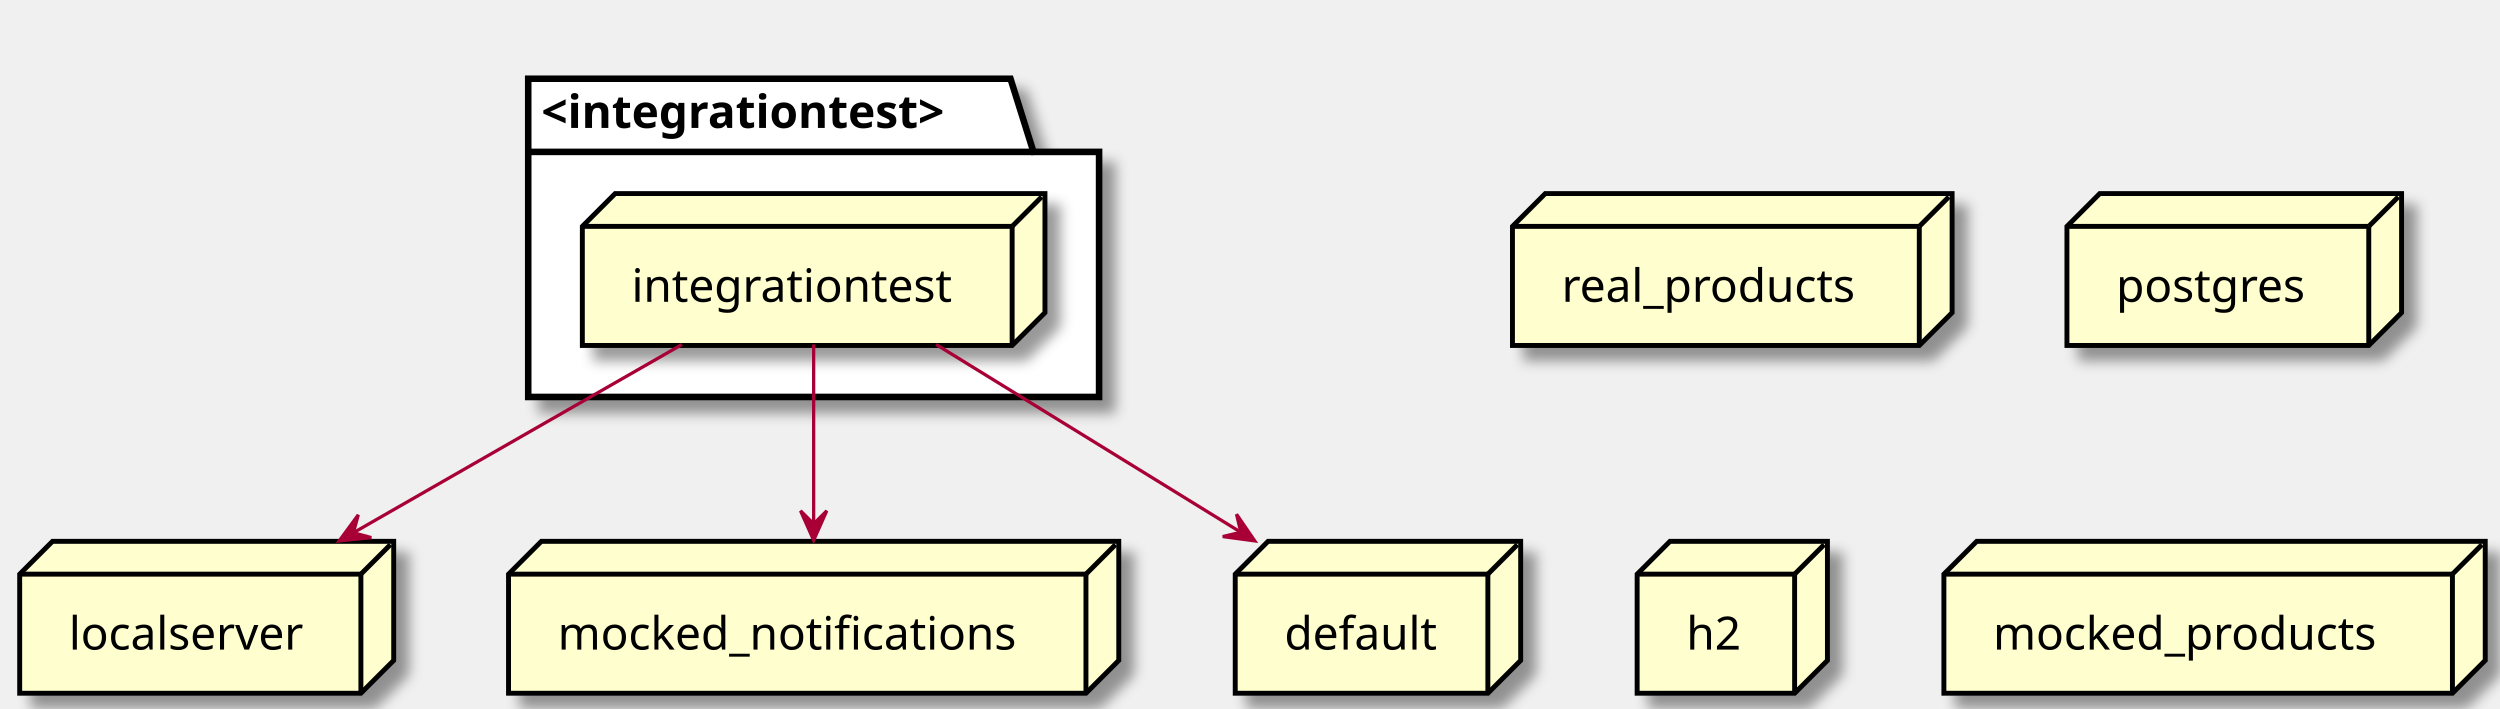
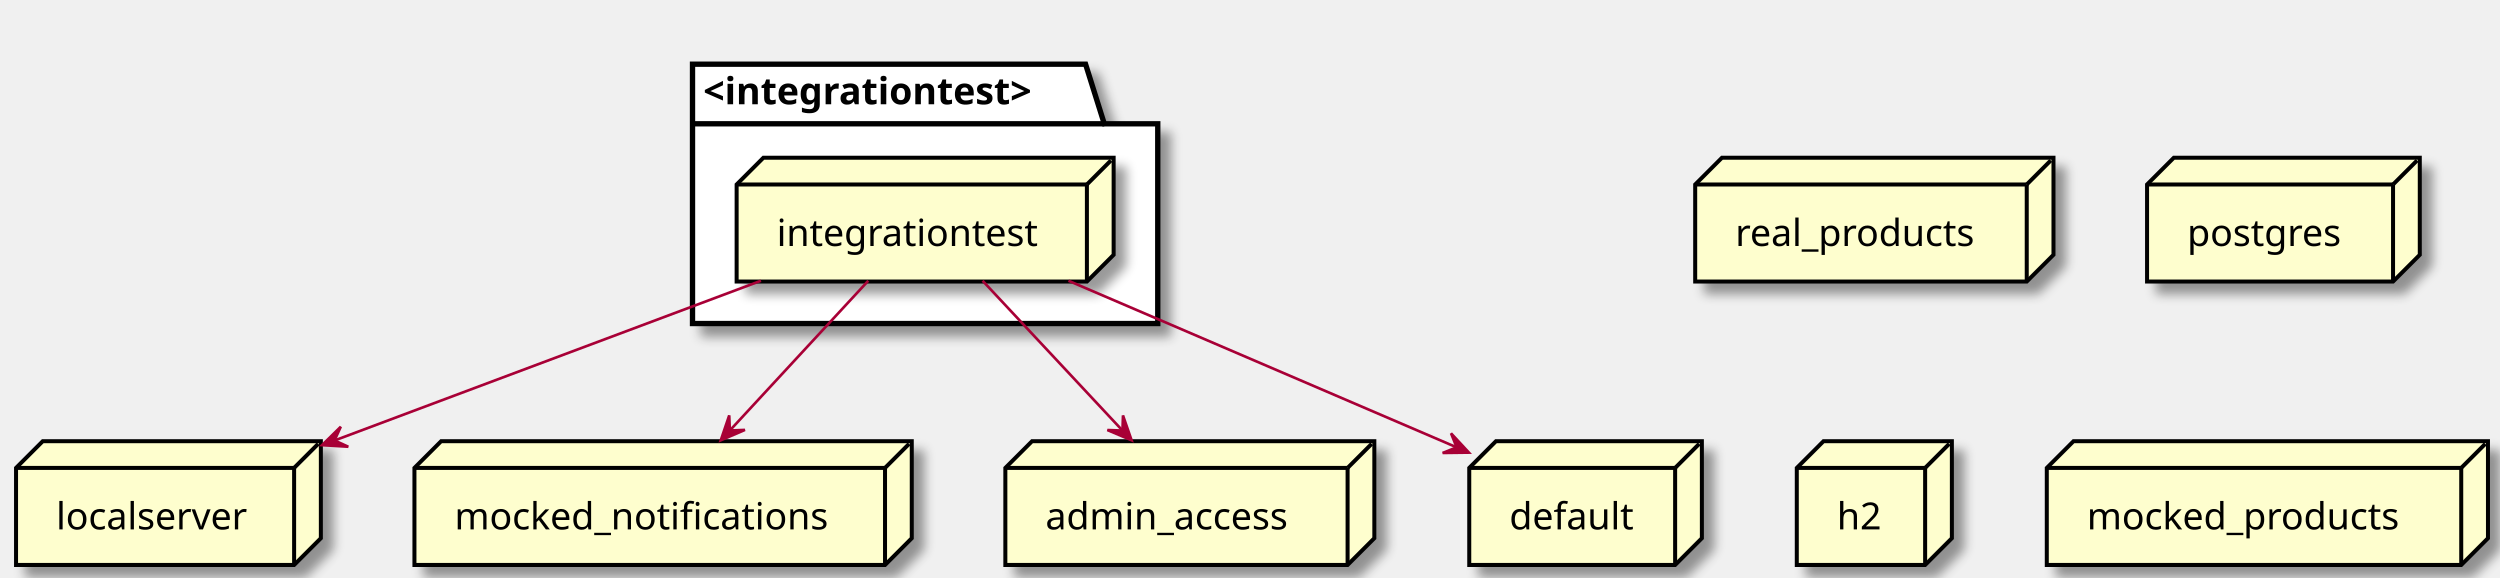
- <svg xmlns="http://www.w3.org/2000/svg" contentScriptType="application/ecmascript" contentStyleType="text/css" height="216px" preserveAspectRatio="none" style="width:762px;height:216px;" version="1.1" viewBox="0 0 762 216" width="762px" zoomAndPan="magnify">
+ <svg xmlns="http://www.w3.org/2000/svg" contentScriptType="application/ecmascript" contentStyleType="text/css" height="216px" preserveAspectRatio="none" style="width:935px;height:216px;" version="1.1" viewBox="0 0 935 216" width="935px" zoomAndPan="magnify">
  <defs>
-     <filter height="300%" id="f027zq0" width="300%" x="-1" y="-1">
+     <filter height="300%" id="fwde9rg" width="300%" x="-1" y="-1">
      <feGaussianBlur result="blurOut" stdDeviation="2.0" />
      <feColorMatrix in="blurOut" result="blurOut2" type="matrix" values="0 0 0 0 0 0 0 0 0 0 0 0 0 0 0 0 0 0 .4 0" />
      <feOffset dx="4.0" dy="4.0" in="blurOut2" result="blurOut3" />
      <feBlend in="SourceGraphic" in2="blurOut3" mode="normal" />
    </filter>
  </defs>
  <g>
-     <polygon fill="#FFFFFF" filter="url(#f027zq0)" points="161,24,308,24,315,46.297,335,46.297,335,121,161,121,161,24" style="stroke: #000000; stroke-width: 2.0;" />
-     <line style="stroke: #000000; stroke-width: 2.0;" x1="161" x2="315" y1="46.297" y2="46.297" />
-     <text fill="#000000" font-family="sans-serif" font-size="14" font-weight="bold" lengthAdjust="spacingAndGlyphs" textLength="141" x="165" y="38.995">&lt;integrationtest&gt;</text>
-     <polygon fill="#FEFECE" filter="url(#f027zq0)" points="177.5,69,187.5,59,318.5,59,318.5,95.297,308.5,105.297,177.5,105.297,177.5,69" style="stroke: #000000; stroke-width: 1.5;" />
-     <line style="stroke: #000000; stroke-width: 1.5;" x1="308.5" x2="317.5" y1="69" y2="60" />
-     <line style="stroke: #000000; stroke-width: 1.5;" x1="177.5" x2="308.5" y1="69" y2="69" />
-     <line style="stroke: #000000; stroke-width: 1.5;" x1="308.5" x2="308.5" y1="69" y2="105.297" />
-     <text fill="#000000" font-family="sans-serif" font-size="14" lengthAdjust="spacingAndGlyphs" textLength="101" x="192.5" y="91.995">integrationtest</text>
-     <polygon fill="#FEFECE" filter="url(#f027zq0)" points="461,69,471,59,595,59,595,95.297,585,105.297,461,105.297,461,69" style="stroke: #000000; stroke-width: 1.5;" />
-     <line style="stroke: #000000; stroke-width: 1.5;" x1="585" x2="594" y1="69" y2="60" />
-     <line style="stroke: #000000; stroke-width: 1.5;" x1="461" x2="585" y1="69" y2="69" />
-     <line style="stroke: #000000; stroke-width: 1.5;" x1="585" x2="585" y1="69" y2="105.297" />
-     <text fill="#000000" font-family="sans-serif" font-size="14" lengthAdjust="spacingAndGlyphs" textLength="94" x="476" y="91.995">real_products</text>
-     <polygon fill="#FEFECE" filter="url(#f027zq0)" points="630,69,640,59,732,59,732,95.297,722,105.297,630,105.297,630,69" style="stroke: #000000; stroke-width: 1.5;" />
-     <line style="stroke: #000000; stroke-width: 1.5;" x1="722" x2="731" y1="69" y2="60" />
-     <line style="stroke: #000000; stroke-width: 1.5;" x1="630" x2="722" y1="69" y2="69" />
-     <line style="stroke: #000000; stroke-width: 1.5;" x1="722" x2="722" y1="69" y2="105.297" />
-     <text fill="#000000" font-family="sans-serif" font-size="14" lengthAdjust="spacingAndGlyphs" textLength="62" x="645" y="91.995">postgres</text>
-     <polygon fill="#FEFECE" filter="url(#f027zq0)" points="499,175,509,165,557,165,557,201.297,547,211.297,499,211.297,499,175" style="stroke: #000000; stroke-width: 1.5;" />
-     <line style="stroke: #000000; stroke-width: 1.5;" x1="547" x2="556" y1="175" y2="166" />
-     <line style="stroke: #000000; stroke-width: 1.5;" x1="499" x2="547" y1="175" y2="175" />
-     <line style="stroke: #000000; stroke-width: 1.5;" x1="547" x2="547" y1="175" y2="211.297" />
-     <text fill="#000000" font-family="sans-serif" font-size="14" lengthAdjust="spacingAndGlyphs" textLength="18" x="514" y="197.995">h2</text>
-     <polygon fill="#FEFECE" filter="url(#f027zq0)" points="6,175,16,165,120,165,120,201.297,110,211.297,6,211.297,6,175" style="stroke: #000000; stroke-width: 1.5;" />
+     <polygon fill="#FFFFFF" filter="url(#fwde9rg)" points="259,24,406,24,413,46.297,433,46.297,433,121,259,121,259,24" style="stroke: #000000; stroke-width: 2.0;" />
+     <line style="stroke: #000000; stroke-width: 2.0;" x1="259" x2="413" y1="46.297" y2="46.297" />
+     <text fill="#000000" font-family="sans-serif" font-size="14" font-weight="bold" lengthAdjust="spacingAndGlyphs" textLength="141" x="263" y="38.995">&lt;integrationtest&gt;</text>
+     <polygon fill="#FEFECE" filter="url(#fwde9rg)" points="275.5,69,285.5,59,416.5,59,416.5,95.297,406.5,105.297,275.5,105.297,275.5,69" style="stroke: #000000; stroke-width: 1.5;" />
+     <line style="stroke: #000000; stroke-width: 1.5;" x1="406.5" x2="415.5" y1="69" y2="60" />
+     <line style="stroke: #000000; stroke-width: 1.5;" x1="275.5" x2="406.5" y1="69" y2="69" />
+     <line style="stroke: #000000; stroke-width: 1.5;" x1="406.5" x2="406.5" y1="69" y2="105.297" />
+     <text fill="#000000" font-family="sans-serif" font-size="14" lengthAdjust="spacingAndGlyphs" textLength="101" x="290.5" y="91.995">integrationtest</text>
+     <polygon fill="#FEFECE" filter="url(#fwde9rg)" points="634,69,644,59,768,59,768,95.297,758,105.297,634,105.297,634,69" style="stroke: #000000; stroke-width: 1.5;" />
+     <line style="stroke: #000000; stroke-width: 1.5;" x1="758" x2="767" y1="69" y2="60" />
+     <line style="stroke: #000000; stroke-width: 1.5;" x1="634" x2="758" y1="69" y2="69" />
+     <line style="stroke: #000000; stroke-width: 1.5;" x1="758" x2="758" y1="69" y2="105.297" />
+     <text fill="#000000" font-family="sans-serif" font-size="14" lengthAdjust="spacingAndGlyphs" textLength="94" x="649" y="91.995">real_products</text>
+     <polygon fill="#FEFECE" filter="url(#fwde9rg)" points="803,69,813,59,905,59,905,95.297,895,105.297,803,105.297,803,69" style="stroke: #000000; stroke-width: 1.5;" />
+     <line style="stroke: #000000; stroke-width: 1.5;" x1="895" x2="904" y1="69" y2="60" />
+     <line style="stroke: #000000; stroke-width: 1.5;" x1="803" x2="895" y1="69" y2="69" />
+     <line style="stroke: #000000; stroke-width: 1.5;" x1="895" x2="895" y1="69" y2="105.297" />
+     <text fill="#000000" font-family="sans-serif" font-size="14" lengthAdjust="spacingAndGlyphs" textLength="62" x="818" y="91.995">postgres</text>
+     <polygon fill="#FEFECE" filter="url(#fwde9rg)" points="672,175,682,165,730,165,730,201.297,720,211.297,672,211.297,672,175" style="stroke: #000000; stroke-width: 1.5;" />
+     <line style="stroke: #000000; stroke-width: 1.5;" x1="720" x2="729" y1="175" y2="166" />
+     <line style="stroke: #000000; stroke-width: 1.5;" x1="672" x2="720" y1="175" y2="175" />
+     <line style="stroke: #000000; stroke-width: 1.5;" x1="720" x2="720" y1="175" y2="211.297" />
+     <text fill="#000000" font-family="sans-serif" font-size="14" lengthAdjust="spacingAndGlyphs" textLength="18" x="687" y="197.995">h2</text>
+     <polygon fill="#FEFECE" filter="url(#fwde9rg)" points="376,175,386,165,514,165,514,201.297,504,211.297,376,211.297,376,175" style="stroke: #000000; stroke-width: 1.5;" />
+     <line style="stroke: #000000; stroke-width: 1.5;" x1="504" x2="513" y1="175" y2="166" />
+     <line style="stroke: #000000; stroke-width: 1.5;" x1="376" x2="504" y1="175" y2="175" />
+     <line style="stroke: #000000; stroke-width: 1.5;" x1="504" x2="504" y1="175" y2="211.297" />
+     <text fill="#000000" font-family="sans-serif" font-size="14" lengthAdjust="spacingAndGlyphs" textLength="98" x="391" y="197.995">admin_access</text>
+     <polygon fill="#FEFECE" filter="url(#fwde9rg)" points="6,175,16,165,120,165,120,201.297,110,211.297,6,211.297,6,175" style="stroke: #000000; stroke-width: 1.5;" />
    <line style="stroke: #000000; stroke-width: 1.5;" x1="110" x2="119" y1="175" y2="166" />
    <line style="stroke: #000000; stroke-width: 1.5;" x1="6" x2="110" y1="175" y2="175" />
    <line style="stroke: #000000; stroke-width: 1.5;" x1="110" x2="110" y1="175" y2="211.297" />
    <text fill="#000000" font-family="sans-serif" font-size="14" lengthAdjust="spacingAndGlyphs" textLength="74" x="21" y="197.995">localserver</text>
-     <polygon fill="#FEFECE" filter="url(#f027zq0)" points="592.5,175,602.5,165,757.5,165,757.5,201.297,747.5,211.297,592.5,211.297,592.5,175" style="stroke: #000000; stroke-width: 1.5;" />
-     <line style="stroke: #000000; stroke-width: 1.5;" x1="747.5" x2="756.5" y1="175" y2="166" />
-     <line style="stroke: #000000; stroke-width: 1.5;" x1="592.5" x2="747.5" y1="175" y2="175" />
-     <line style="stroke: #000000; stroke-width: 1.5;" x1="747.5" x2="747.5" y1="175" y2="211.297" />
-     <text fill="#000000" font-family="sans-serif" font-size="14" lengthAdjust="spacingAndGlyphs" textLength="125" x="607.5" y="197.995">mocked_products</text>
-     <polygon fill="#FEFECE" filter="url(#f027zq0)" points="155,175,165,165,341,165,341,201.297,331,211.297,155,211.297,155,175" style="stroke: #000000; stroke-width: 1.5;" />
+     <polygon fill="#FEFECE" filter="url(#fwde9rg)" points="765.5,175,775.5,165,930.5,165,930.5,201.297,920.5,211.297,765.5,211.297,765.5,175" style="stroke: #000000; stroke-width: 1.5;" />
+     <line style="stroke: #000000; stroke-width: 1.5;" x1="920.5" x2="929.5" y1="175" y2="166" />
+     <line style="stroke: #000000; stroke-width: 1.5;" x1="765.5" x2="920.5" y1="175" y2="175" />
+     <line style="stroke: #000000; stroke-width: 1.5;" x1="920.5" x2="920.5" y1="175" y2="211.297" />
+     <text fill="#000000" font-family="sans-serif" font-size="14" lengthAdjust="spacingAndGlyphs" textLength="125" x="780.5" y="197.995">mocked_products</text>
+     <polygon fill="#FEFECE" filter="url(#fwde9rg)" points="155,175,165,165,341,165,341,201.297,331,211.297,155,211.297,155,175" style="stroke: #000000; stroke-width: 1.5;" />
    <line style="stroke: #000000; stroke-width: 1.5;" x1="331" x2="340" y1="175" y2="166" />
    <line style="stroke: #000000; stroke-width: 1.5;" x1="155" x2="331" y1="175" y2="175" />
    <line style="stroke: #000000; stroke-width: 1.5;" x1="331" x2="331" y1="175" y2="211.297" />
    <text fill="#000000" font-family="sans-serif" font-size="14" lengthAdjust="spacingAndGlyphs" textLength="146" x="170" y="197.995">mocked_notifications</text>
-     <polygon fill="#FEFECE" filter="url(#f027zq0)" points="376.5,175,386.5,165,463.5,165,463.5,201.297,453.5,211.297,376.5,211.297,376.5,175" style="stroke: #000000; stroke-width: 1.5;" />
-     <line style="stroke: #000000; stroke-width: 1.5;" x1="453.5" x2="462.5" y1="175" y2="166" />
-     <line style="stroke: #000000; stroke-width: 1.5;" x1="376.5" x2="453.5" y1="175" y2="175" />
-     <line style="stroke: #000000; stroke-width: 1.5;" x1="453.5" x2="453.5" y1="175" y2="211.297" />
-     <text fill="#000000" font-family="sans-serif" font-size="14" lengthAdjust="spacingAndGlyphs" textLength="47" x="391.5" y="197.995">default</text>
-     <path d="M207.858,105 C178.383,121.889 138.333,144.837 107.814,162.323 " fill="none" style="stroke: #A80036; stroke-width: 1.0;" />
-     <polygon fill="#A80036" points="103.383,164.862,113.18,163.858,107.721,162.376,109.203,156.917,103.383,164.862" style="stroke: #A80036; stroke-width: 1.0;" />
-     <path d="M248,105 C248,121.003 248,142.446 248,159.528 " fill="none" style="stroke: #A80036; stroke-width: 1.0;" />
-     <polygon fill="#A80036" points="248,164.678,252,155.678,248,159.678,244,155.678,248,164.678" style="stroke: #A80036; stroke-width: 1.0;" />
-     <path d="M285.321,105 C312.613,121.82 349.656,144.649 377.986,162.107 " fill="none" style="stroke: #A80036; stroke-width: 1.0;" />
-     <polygon fill="#A80036" points="382.455,164.862,376.892,156.734,378.198,162.238,372.694,163.545,382.455,164.862" style="stroke: #A80036; stroke-width: 1.0;" />
+     <polygon fill="#FEFECE" filter="url(#fwde9rg)" points="549.5,175,559.5,165,636.5,165,636.5,201.297,626.5,211.297,549.5,211.297,549.5,175" style="stroke: #000000; stroke-width: 1.5;" />
+     <line style="stroke: #000000; stroke-width: 1.5;" x1="626.5" x2="635.5" y1="175" y2="166" />
+     <line style="stroke: #000000; stroke-width: 1.5;" x1="549.5" x2="626.5" y1="175" y2="175" />
+     <line style="stroke: #000000; stroke-width: 1.5;" x1="626.5" x2="626.5" y1="175" y2="211.297" />
+     <text fill="#000000" font-family="sans-serif" font-size="14" lengthAdjust="spacingAndGlyphs" textLength="47" x="564.5" y="197.995">default</text>
+     <path d="M284.593,105 C237.443,122.661 172.603,146.947 125.245,164.686 " fill="none" style="stroke: #A80036; stroke-width: 1.0;" />
+     <polygon fill="#A80036" points="120.429,166.489,130.26,167.078,125.111,164.736,127.454,159.587,120.429,166.489" style="stroke: #A80036; stroke-width: 1.0;" />
+     <path d="M324.736,105 C309.558,121.417 289.087,143.559 273.106,160.844 " fill="none" style="stroke: #A80036; stroke-width: 1.0;" />
+     <polygon fill="#A80036" points="269.562,164.678,278.608,160.785,272.956,161.007,272.734,155.355,269.562,164.678" style="stroke: #A80036; stroke-width: 1.0;" />
+     <path d="M367.481,105 C382.814,121.417 403.494,143.559 419.638,160.844 " fill="none" style="stroke: #A80036; stroke-width: 1.0;" />
+     <polygon fill="#A80036" points="423.219,164.678,419.999,155.371,419.806,161.024,414.152,160.831,423.219,164.678" style="stroke: #A80036; stroke-width: 1.0;" />
+     <path d="M399.595,105 C442.767,123.528 502.932,149.347 544.645,167.248 " fill="none" style="stroke: #A80036; stroke-width: 1.0;" />
+     <polygon fill="#A80036" points="549.383,169.282,542.69,162.057,544.788,167.31,539.535,169.408,549.383,169.282" style="stroke: #A80036; stroke-width: 1.0;" />
  </g>
</svg>
